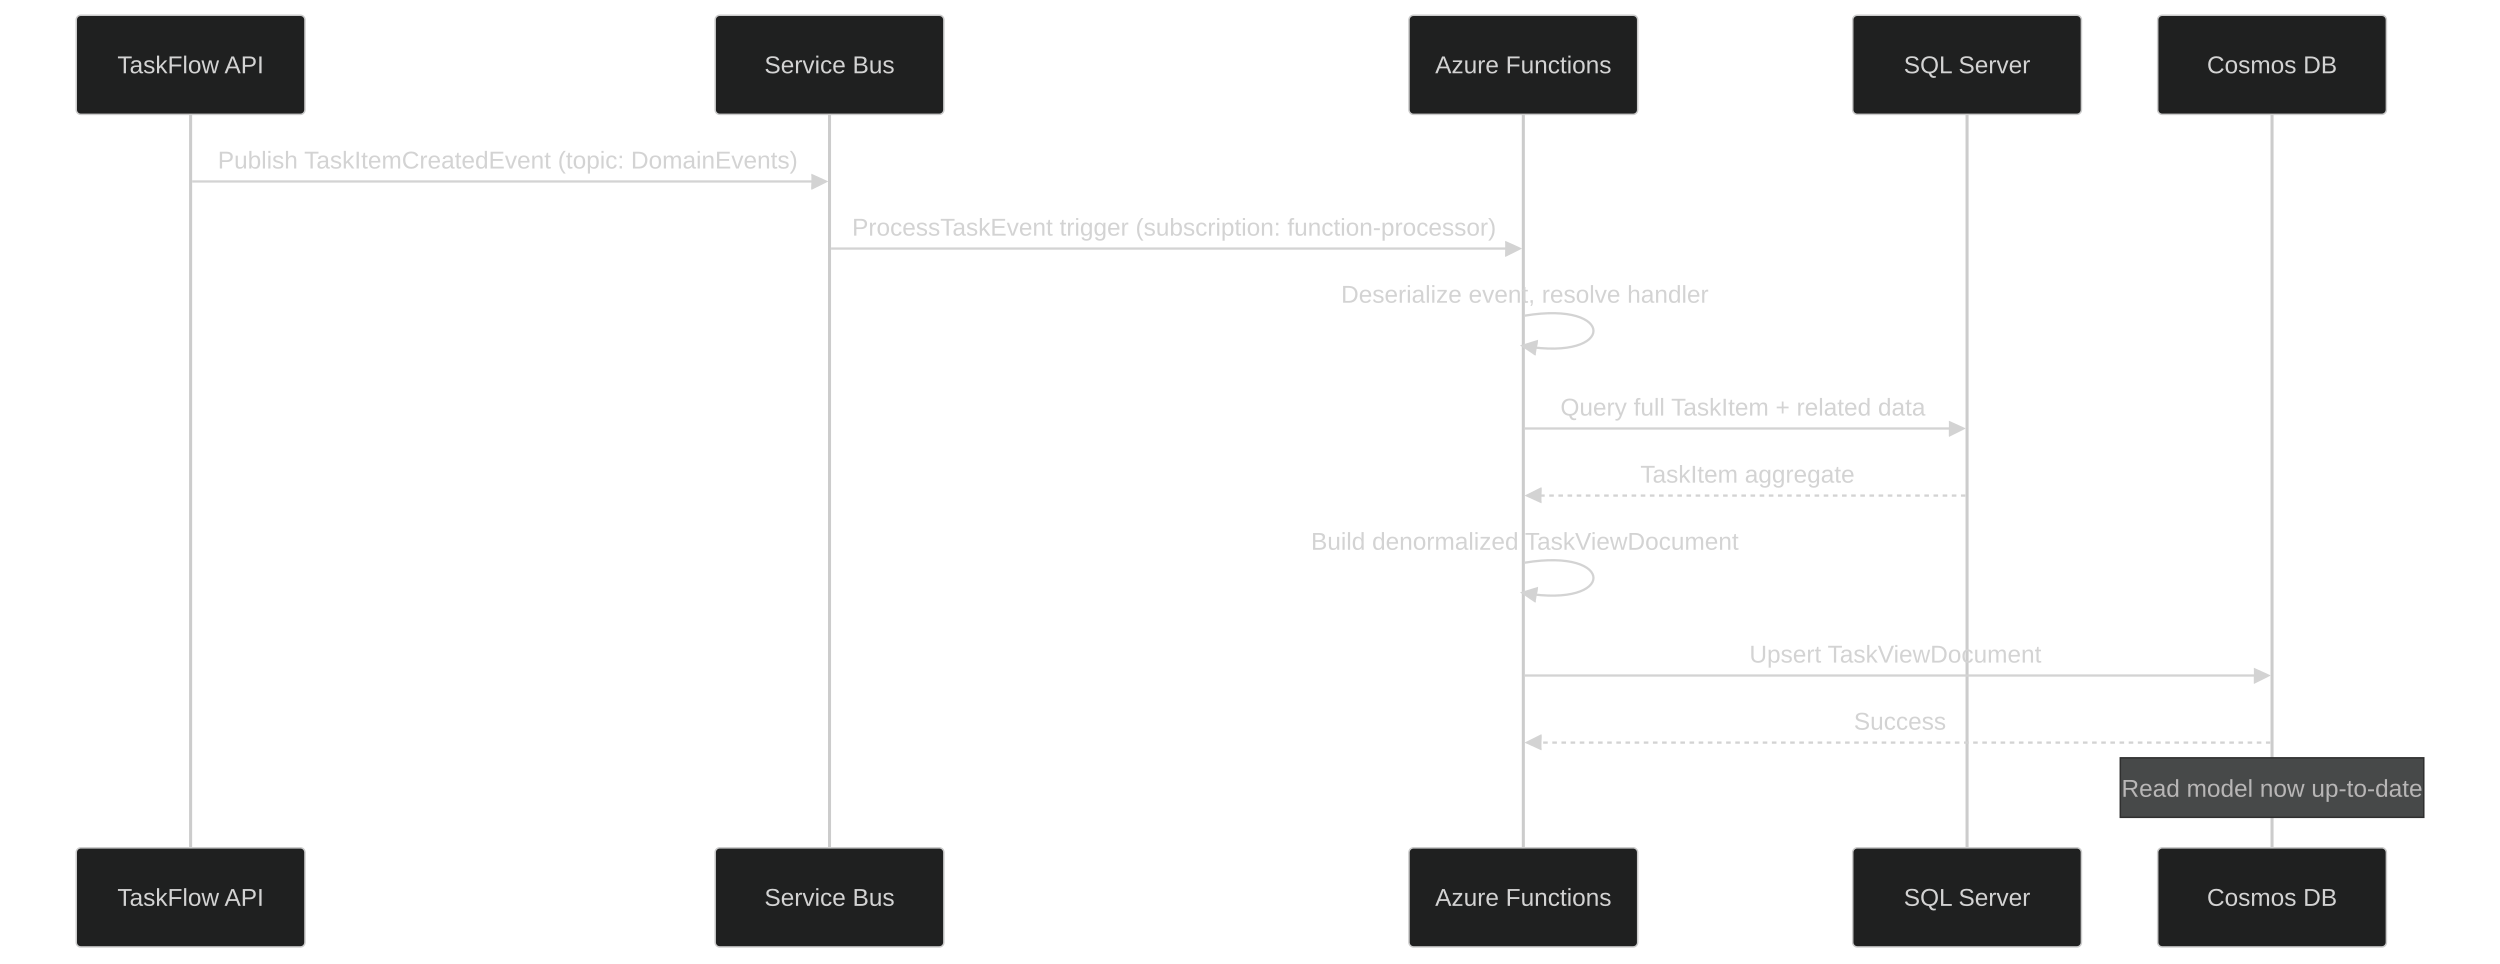
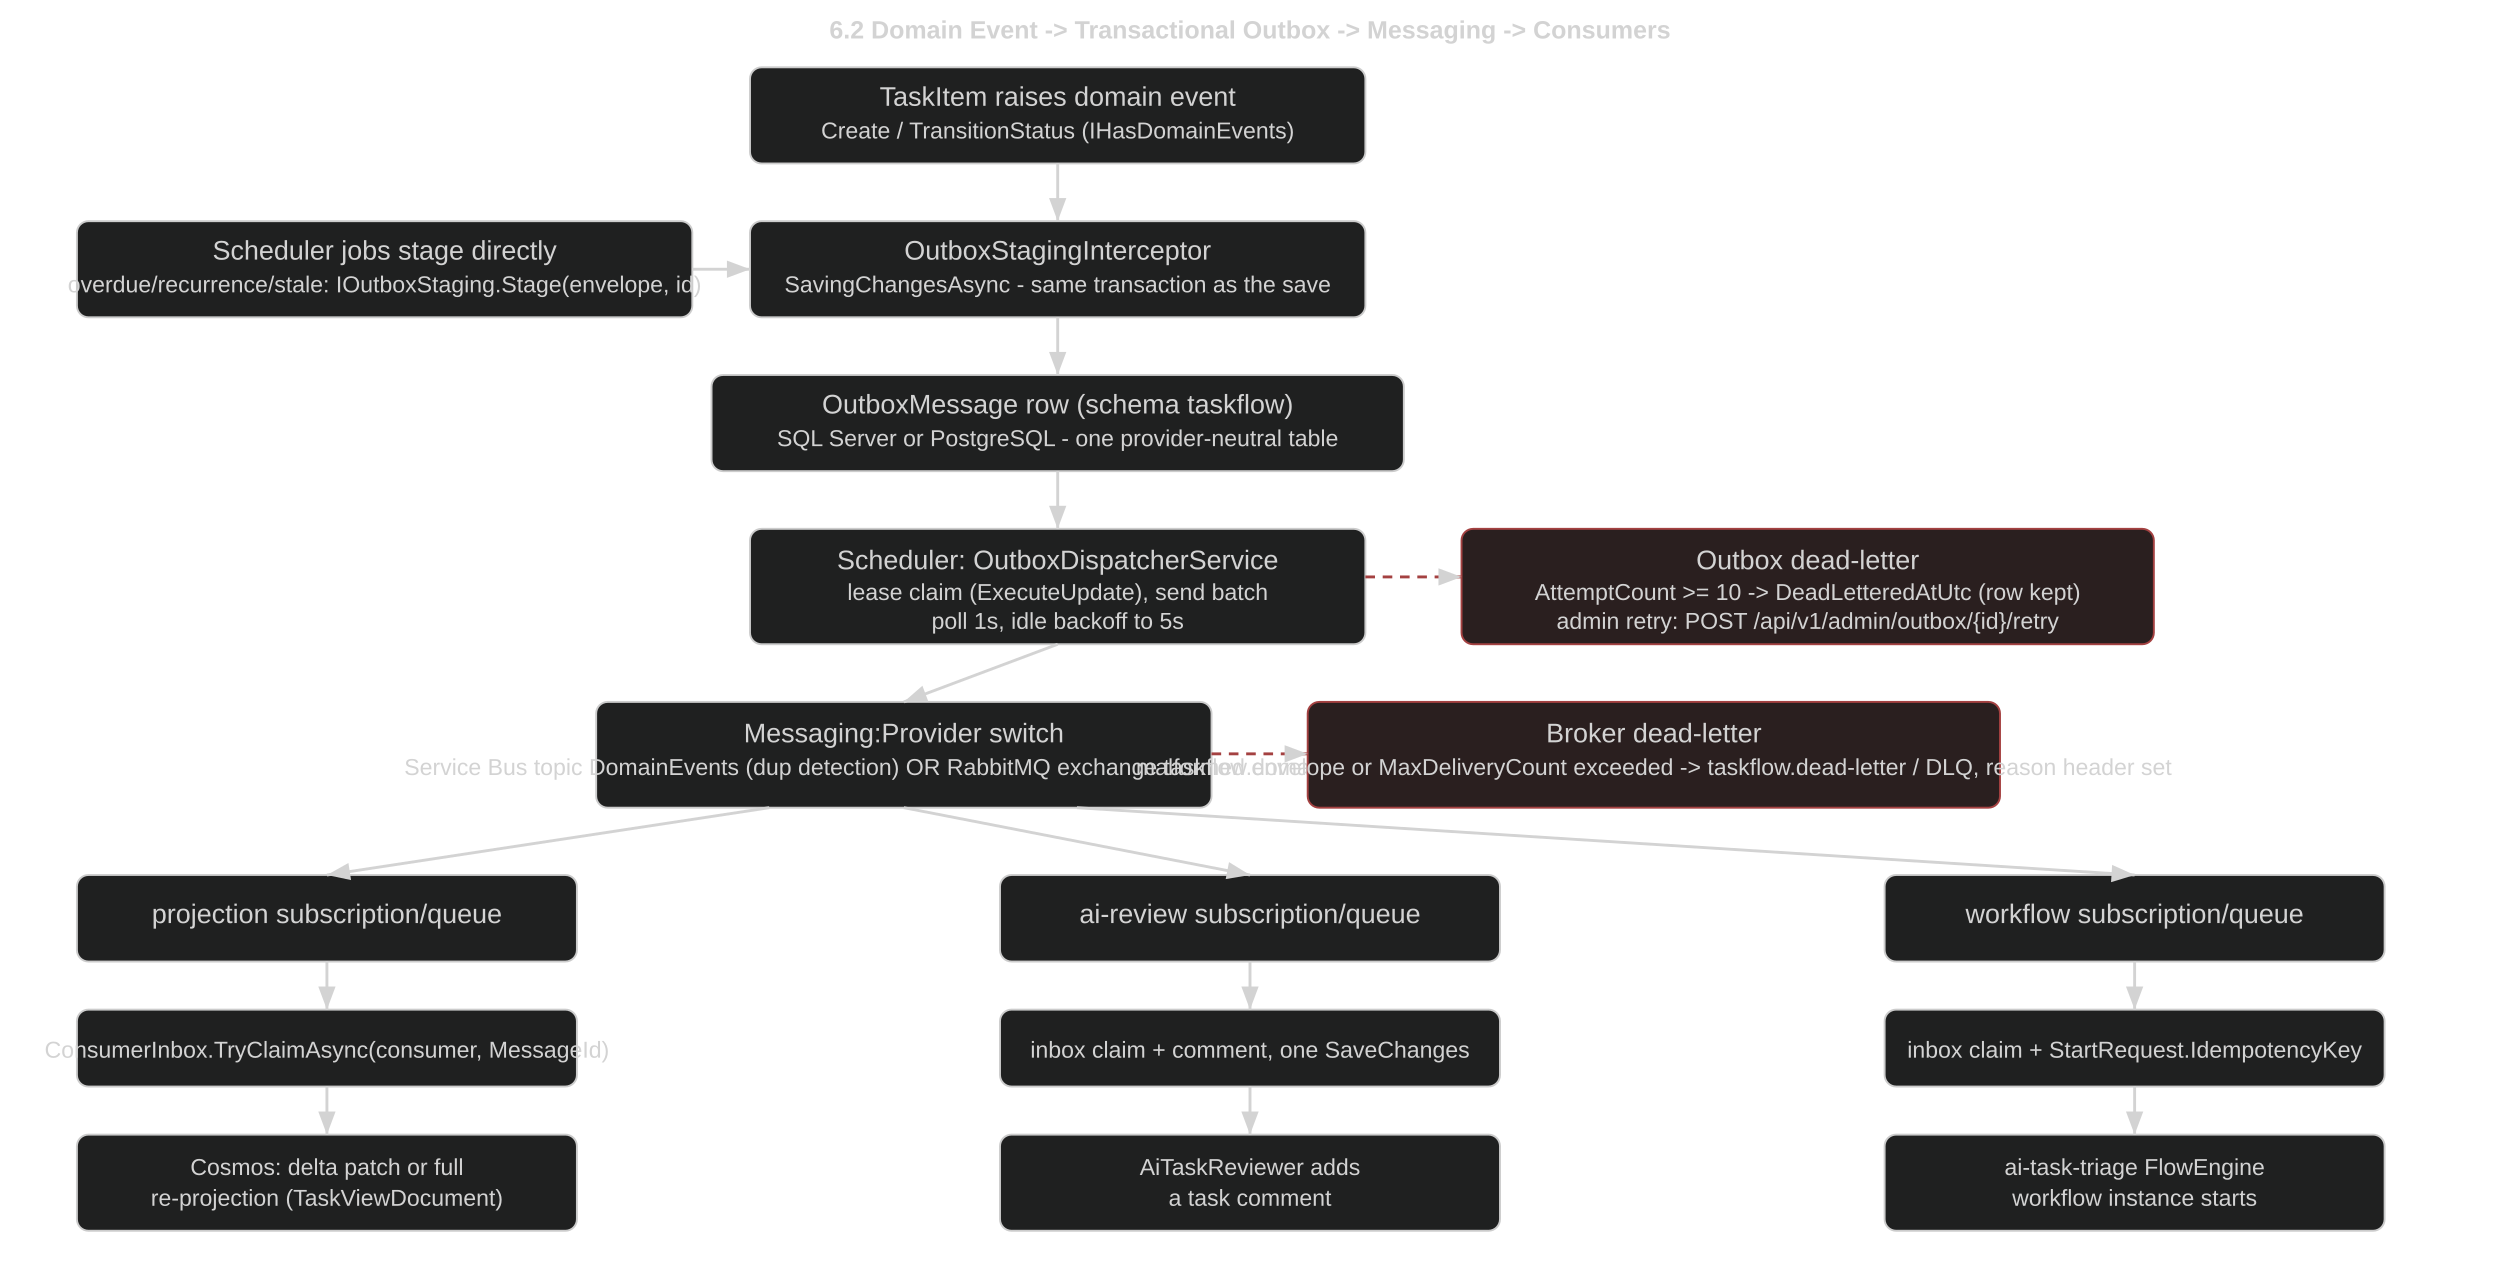
- <svg xmlns="http://www.w3.org/2000/svg" id="my-svg" width="100%" style="max-width: 1639.5px; background-color: transparent;" viewBox="-50 -10 1639.5 632" role="graphics-document document" aria-roledescription="sequence">
-   <g>
-     <rect x="1365" y="546" fill="#eaeaea" stroke="#666" width="150" height="65" name="COSMOS" rx="3" ry="3" class="actor actor-bottom" />
-     <text x="1440" y="578.5" dominant-baseline="central" alignment-baseline="central" class="actor actor-box" style="text-anchor: middle; font-size: 16px; font-weight: 400;">
-       <tspan x="1440" dy="0">Cosmos DB</tspan>
-     </text>
-   </g>
-   <g>
-     <rect x="1165" y="546" fill="#eaeaea" stroke="#666" width="150" height="65" name="SQL" rx="3" ry="3" class="actor actor-bottom" />
-     <text x="1240" y="578.5" dominant-baseline="central" alignment-baseline="central" class="actor actor-box" style="text-anchor: middle; font-size: 16px; font-weight: 400;">
-       <tspan x="1240" dy="0">SQL Server</tspan>
-     </text>
-   </g>
-   <g>
-     <rect x="874" y="546" fill="#eaeaea" stroke="#666" width="150" height="65" name="FN" rx="3" ry="3" class="actor actor-bottom" />
-     <text x="949" y="578.5" dominant-baseline="central" alignment-baseline="central" class="actor actor-box" style="text-anchor: middle; font-size: 16px; font-weight: 400;">
-       <tspan x="949" dy="0">Azure Functions</tspan>
-     </text>
-   </g>
-   <g>
-     <rect x="419" y="546" fill="#eaeaea" stroke="#666" width="150" height="65" name="SB" rx="3" ry="3" class="actor actor-bottom" />
-     <text x="494" y="578.5" dominant-baseline="central" alignment-baseline="central" class="actor actor-box" style="text-anchor: middle; font-size: 16px; font-weight: 400;">
-       <tspan x="494" dy="0">Service Bus</tspan>
-     </text>
-   </g>
-   <g>
-     <rect x="0" y="546" fill="#eaeaea" stroke="#666" width="150" height="65" name="API" rx="3" ry="3" class="actor actor-bottom" />
-     <text x="75" y="578.5" dominant-baseline="central" alignment-baseline="central" class="actor actor-box" style="text-anchor: middle; font-size: 16px; font-weight: 400;">
-       <tspan x="75" dy="0">TaskFlow API</tspan>
-     </text>
-   </g>
-   <g>
-     <line id="actor4" x1="1440" y1="65" x2="1440" y2="546" class="actor-line 200" stroke-width="0.5px" stroke="#999" name="COSMOS" data-et="life-line" data-id="COSMOS" />
-     <g id="root-4" data-et="participant" data-type="participant" data-id="COSMOS">
-       <rect x="1365" y="0" fill="#eaeaea" stroke="#666" width="150" height="65" name="COSMOS" rx="3" ry="3" class="actor actor-top" />
-       <text x="1440" y="32.5" dominant-baseline="central" alignment-baseline="central" class="actor actor-box" style="text-anchor: middle; font-size: 16px; font-weight: 400;">
-         <tspan x="1440" dy="0">Cosmos DB</tspan>
-       </text>
-     </g>
-   </g>
-   <g>
-     <line id="actor3" x1="1240" y1="65" x2="1240" y2="546" class="actor-line 200" stroke-width="0.5px" stroke="#999" name="SQL" data-et="life-line" data-id="SQL" />
-     <g id="root-3" data-et="participant" data-type="participant" data-id="SQL">
-       <rect x="1165" y="0" fill="#eaeaea" stroke="#666" width="150" height="65" name="SQL" rx="3" ry="3" class="actor actor-top" />
-       <text x="1240" y="32.5" dominant-baseline="central" alignment-baseline="central" class="actor actor-box" style="text-anchor: middle; font-size: 16px; font-weight: 400;">
-         <tspan x="1240" dy="0">SQL Server</tspan>
-       </text>
-     </g>
-   </g>
-   <g>
-     <line id="actor2" x1="949" y1="65" x2="949" y2="546" class="actor-line 200" stroke-width="0.5px" stroke="#999" name="FN" data-et="life-line" data-id="FN" />
-     <g id="root-2" data-et="participant" data-type="participant" data-id="FN">
-       <rect x="874" y="0" fill="#eaeaea" stroke="#666" width="150" height="65" name="FN" rx="3" ry="3" class="actor actor-top" />
-       <text x="949" y="32.5" dominant-baseline="central" alignment-baseline="central" class="actor actor-box" style="text-anchor: middle; font-size: 16px; font-weight: 400;">
-         <tspan x="949" dy="0">Azure Functions</tspan>
-       </text>
-     </g>
-   </g>
-   <g>
-     <line id="actor1" x1="494" y1="65" x2="494" y2="546" class="actor-line 200" stroke-width="0.5px" stroke="#999" name="SB" data-et="life-line" data-id="SB" />
-     <g id="root-1" data-et="participant" data-type="participant" data-id="SB">
-       <rect x="419" y="0" fill="#eaeaea" stroke="#666" width="150" height="65" name="SB" rx="3" ry="3" class="actor actor-top" />
-       <text x="494" y="32.5" dominant-baseline="central" alignment-baseline="central" class="actor actor-box" style="text-anchor: middle; font-size: 16px; font-weight: 400;">
-         <tspan x="494" dy="0">Service Bus</tspan>
-       </text>
-     </g>
-   </g>
-   <g>
-     <line id="actor0" x1="75" y1="65" x2="75" y2="546" class="actor-line 200" stroke-width="0.5px" stroke="#999" name="API" data-et="life-line" data-id="API" />
-     <g id="root-0" data-et="participant" data-type="participant" data-id="API">
-       <rect x="0" y="0" fill="#eaeaea" stroke="#666" width="150" height="65" name="API" rx="3" ry="3" class="actor actor-top" />
-       <text x="75" y="32.5" dominant-baseline="central" alignment-baseline="central" class="actor actor-box" style="text-anchor: middle; font-size: 16px; font-weight: 400;">
-         <tspan x="75" dy="0">TaskFlow API</tspan>
-       </text>
-     </g>
-   </g>
-   <style>#my-svg{font-family:"trebuchet ms",verdana,arial,sans-serif;font-size:16px;fill:#ccc;}@keyframes edge-animation-frame{from{stroke-dashoffset:0;}}@keyframes dash{to{stroke-dashoffset:0;}}#my-svg .edge-animation-slow{stroke-dasharray:9,5!important;stroke-dashoffset:900;animation:dash 50s linear infinite;stroke-linecap:round;}#my-svg .edge-animation-fast{stroke-dasharray:9,5!important;stroke-dashoffset:900;animation:dash 20s linear infinite;stroke-linecap:round;}#my-svg .error-icon{fill:#a44141;}#my-svg .error-text{fill:#ddd;stroke:#ddd;}#my-svg .edge-thickness-normal{stroke-width:1px;}#my-svg .edge-thickness-thick{stroke-width:3.5px;}#my-svg .edge-pattern-solid{stroke-dasharray:0;}#my-svg .edge-thickness-invisible{stroke-width:0;fill:none;}#my-svg .edge-pattern-dashed{stroke-dasharray:3;}#my-svg .edge-pattern-dotted{stroke-dasharray:2;}#my-svg .marker{fill:lightgrey;stroke:lightgrey;}#my-svg .marker.cross{stroke:lightgrey;}#my-svg svg{font-family:"trebuchet ms",verdana,arial,sans-serif;font-size:16px;}#my-svg p{margin:0;}#my-svg .actor{stroke:#ccc;fill:#1f2020;stroke-width:1;}#my-svg rect.actor.outer-path[data-look="neo"]{filter:drop-shadow( 1px 2px 2px rgba(185,185,185,1));}#my-svg rect.note[data-look="neo"]{stroke:hsl(180, 0%, 18.353%);fill:hsl(180, 1.587%, 28.353%);filter:drop-shadow( 1px 2px 2px rgba(185,185,185,1));}#my-svg text.actor&gt;tspan{fill:lightgrey;stroke:none;}#my-svg .actor-line{stroke:#ccc;}#my-svg .innerArc{stroke-width:1.5;stroke-dasharray:none;}#my-svg .messageLine0{stroke-width:1.5;stroke-dasharray:none;stroke:lightgrey;}#my-svg .messageLine1{stroke-width:1.5;stroke-dasharray:2,2;stroke:lightgrey;}#my-svg [id$="-arrowhead"] path{fill:lightgrey;stroke:lightgrey;}#my-svg .sequenceNumber{fill:black;}#my-svg [id$="-sequencenumber"]{fill:lightgrey;}#my-svg [id$="-crosshead"] path{fill:lightgrey;stroke:lightgrey;}#my-svg .messageText{fill:lightgrey;stroke:none;}#my-svg .labelBox{stroke:#ccc;fill:#1f2020;filter:none;}#my-svg .labelText,#my-svg .labelText&gt;tspan{fill:lightgrey;stroke:none;}#my-svg .loopText,#my-svg .loopText&gt;tspan{fill:lightgrey;stroke:none;}#my-svg .sectionTitle,#my-svg .sectionTitle&gt;tspan{fill:lightgrey;stroke:none;}#my-svg .loopLine{stroke-width:2px;stroke-dasharray:2,2;stroke:#ccc;fill:#ccc;}#my-svg .note{stroke:hsl(180, 0%, 18.353%);fill:hsl(180, 1.587%, 28.353%);}#my-svg .noteText,#my-svg .noteText&gt;tspan{fill:rgb(183.848, 181.552, 181.552);stroke:none;font-weight:normal;}#my-svg .activation0{fill:hsl(180, 1.587%, 28.353%);stroke:#ccc;}#my-svg .activation1{fill:hsl(180, 1.587%, 28.353%);stroke:#ccc;}#my-svg .activation2{fill:hsl(180, 1.587%, 28.353%);stroke:#ccc;}#my-svg .actorPopupMenu{position:absolute;}#my-svg .actorPopupMenuPanel{position:absolute;fill:#1f2020;box-shadow:0px 8px 16px 0px rgba(0,0,0,0.2);filter:drop-shadow(3px 5px 2px rgb(0 0 0 / 0.4));}#my-svg .actor-man circle,#my-svg line{fill:#1f2020;stroke-width:2px;}#my-svg g rect.rect{filter:drop-shadow( 1px 2px 2px rgba(185,185,185,1));stroke:#ccc;}#my-svg .node .neo-node{stroke:#ccc;}#my-svg [data-look="neo"].node rect,#my-svg [data-look="neo"].cluster rect,#my-svg [data-look="neo"].node polygon{stroke:url(#my-svg-gradient);filter:drop-shadow( 1px 2px 2px rgba(185,185,185,1));}#my-svg [data-look="neo"].swimlane.cluster rect{filter:none;}#my-svg [data-look="neo"].node path{stroke:url(#my-svg-gradient);stroke-width:1px;}#my-svg [data-look="neo"].node .outer-path{filter:drop-shadow( 1px 2px 2px rgba(185,185,185,1));}#my-svg [data-look="neo"].node .neo-line path{stroke:#ccc;filter:none;}#my-svg [data-look="neo"].node circle{stroke:url(#my-svg-gradient);filter:drop-shadow( 1px 2px 2px rgba(185,185,185,1));}#my-svg [data-look="neo"].node circle .state-start{fill:#000000;}#my-svg [data-look="neo"].icon-shape .icon{fill:url(#my-svg-gradient);filter:drop-shadow( 1px 2px 2px rgba(185,185,185,1));}#my-svg [data-look="neo"].icon-shape .icon-neo path{stroke:url(#my-svg-gradient);filter:drop-shadow( 1px 2px 2px rgba(185,185,185,1));}#my-svg :root{--mermaid-font-family:"trebuchet ms",verdana,arial,sans-serif;}</style>
-   <g />
+ <svg xmlns="http://www.w3.org/2000/svg" width="100%" viewBox="0 0 1300 660" style="max-width: 1300px; background-color: transparent;" role="graphics-document document" aria-roledescription="Outbox to messaging flow">
  <defs>
-     <symbol id="my-svg-computer" width="24" height="24">
-       <path transform="scale(.5)" d="M2 2v13h20v-13h-20zm18 11h-16v-9h16v9zm-10.228 6l.466-1h3.524l.467 1h-4.457zm14.228 3h-24l2-6h2.104l-1.33 4h18.45l-1.297-4h2.073l2 6zm-5-10h-14v-7h14v7z" />
-     </symbol>
-   </defs>
-   <defs>
-     <symbol id="my-svg-database" fill-rule="evenodd" clip-rule="evenodd">
-       <path transform="scale(.5)" d="M12.258.001l.256.004.255.005.253.008.251.01.249.012.247.015.246.016.242.019.241.02.239.023.236.024.233.027.231.028.229.031.225.032.223.034.22.036.217.038.214.04.211.041.208.043.205.045.201.046.198.048.194.05.191.051.187.053.183.054.18.056.175.057.172.059.168.06.163.061.16.063.155.064.15.066.074.033.073.033.071.034.07.034.069.035.068.035.067.035.066.035.064.036.064.036.062.036.06.036.06.037.058.037.058.037.055.038.055.038.053.038.052.038.051.039.05.039.048.039.047.039.045.04.044.04.043.04.041.04.04.041.039.041.037.041.036.041.034.041.033.042.032.042.03.042.029.042.027.042.026.043.024.043.023.043.021.043.02.043.018.044.017.043.015.044.013.044.012.044.011.045.009.044.007.045.006.045.004.045.002.045.001.045v17l-.001.045-.002.045-.004.045-.006.045-.007.045-.009.044-.011.045-.012.044-.013.044-.015.044-.017.043-.018.044-.02.043-.021.043-.023.043-.024.043-.026.043-.027.042-.029.042-.03.042-.032.042-.033.042-.034.041-.036.041-.037.041-.039.041-.04.041-.041.04-.043.04-.044.04-.045.04-.047.039-.048.039-.05.039-.051.039-.052.038-.053.038-.055.038-.055.038-.058.037-.058.037-.06.037-.06.036-.062.036-.064.036-.064.036-.066.035-.067.035-.068.035-.069.035-.07.034-.071.034-.073.033-.074.033-.15.066-.155.064-.16.063-.163.061-.168.06-.172.059-.175.057-.18.056-.183.054-.187.053-.191.051-.194.05-.198.048-.201.046-.205.045-.208.043-.211.041-.214.04-.217.038-.22.036-.223.034-.225.032-.229.031-.231.028-.233.027-.236.024-.239.023-.241.02-.242.019-.246.016-.247.015-.249.012-.251.01-.253.008-.255.005-.256.004-.258.001-.258-.001-.256-.004-.255-.005-.253-.008-.251-.01-.249-.012-.247-.015-.245-.016-.243-.019-.241-.02-.238-.023-.236-.024-.234-.027-.231-.028-.228-.031-.226-.032-.223-.034-.22-.036-.217-.038-.214-.04-.211-.041-.208-.043-.204-.045-.201-.046-.198-.048-.195-.05-.19-.051-.187-.053-.184-.054-.179-.056-.176-.057-.172-.059-.167-.06-.164-.061-.159-.063-.155-.064-.151-.066-.074-.033-.072-.033-.072-.034-.07-.034-.069-.035-.068-.035-.067-.035-.066-.035-.064-.036-.063-.036-.062-.036-.061-.036-.06-.037-.058-.037-.057-.037-.056-.038-.055-.038-.053-.038-.052-.038-.051-.039-.049-.039-.049-.039-.046-.039-.046-.04-.044-.04-.043-.04-.041-.04-.04-.041-.039-.041-.037-.041-.036-.041-.034-.041-.033-.042-.032-.042-.03-.042-.029-.042-.027-.042-.026-.043-.024-.043-.023-.043-.021-.043-.02-.043-.018-.044-.017-.043-.015-.044-.013-.044-.012-.044-.011-.045-.009-.044-.007-.045-.006-.045-.004-.045-.002-.045-.001-.045v-17l.001-.045.002-.045.004-.045.006-.045.007-.045.009-.044.011-.045.012-.044.013-.044.015-.044.017-.043.018-.044.02-.043.021-.043.023-.043.024-.043.026-.043.027-.042.029-.042.03-.042.032-.042.033-.042.034-.041.036-.041.037-.041.039-.041.04-.041.041-.04.043-.04.044-.04.046-.04.046-.039.049-.039.049-.039.051-.039.052-.038.053-.038.055-.038.056-.038.057-.037.058-.037.06-.037.061-.036.062-.036.063-.036.064-.036.066-.035.067-.035.068-.035.069-.035.07-.034.072-.034.072-.033.074-.033.151-.066.155-.064.159-.063.164-.061.167-.06.172-.059.176-.057.179-.056.184-.054.187-.053.19-.051.195-.05.198-.048.201-.046.204-.045.208-.043.211-.041.214-.04.217-.038.22-.036.223-.034.226-.032.228-.031.231-.028.234-.027.236-.024.238-.023.241-.02.243-.019.245-.016.247-.015.249-.012.251-.01.253-.008.255-.005.256-.004.258-.001.258.001zm-9.258 20.499v.01l.001.021.003.021.004.022.005.021.006.022.007.022.009.023.01.022.011.023.012.023.013.023.015.023.016.024.017.023.018.024.019.024.021.024.022.025.023.024.024.025.052.049.056.05.061.051.066.051.07.051.075.051.079.052.084.052.088.052.092.052.097.052.102.051.105.052.11.052.114.051.119.051.123.051.127.05.131.05.135.05.139.048.144.049.147.047.152.047.155.047.16.045.163.045.167.043.171.043.176.041.178.041.183.039.187.039.19.037.194.035.197.035.202.033.204.031.209.03.212.029.216.027.219.025.222.024.226.021.23.02.233.018.236.016.24.015.243.012.246.01.249.008.253.005.256.004.259.001.26-.001.257-.004.254-.005.25-.008.247-.011.244-.012.241-.014.237-.016.233-.018.231-.021.226-.021.224-.024.22-.026.216-.027.212-.028.21-.031.205-.031.202-.034.198-.034.194-.036.191-.037.187-.039.183-.04.179-.04.175-.042.172-.043.168-.044.163-.045.16-.046.155-.046.152-.047.148-.048.143-.049.139-.049.136-.05.131-.05.126-.05.123-.051.118-.052.114-.051.11-.052.106-.052.101-.052.096-.052.092-.052.088-.053.083-.051.079-.052.074-.052.07-.051.065-.051.06-.051.056-.05.051-.05.023-.024.023-.025.021-.024.02-.024.019-.024.018-.024.017-.024.015-.023.014-.024.013-.023.012-.023.01-.023.01-.022.008-.022.006-.022.006-.022.004-.022.004-.021.001-.021.001-.021v-4.127l-.077.055-.08.053-.083.054-.085.053-.087.052-.09.052-.093.051-.095.05-.097.05-.1.049-.102.049-.105.048-.106.047-.109.047-.111.046-.114.045-.115.045-.118.044-.12.043-.122.042-.124.042-.126.041-.128.04-.13.04-.132.038-.134.038-.135.037-.138.037-.139.035-.142.035-.143.034-.144.033-.147.032-.148.031-.15.03-.151.03-.153.029-.154.027-.156.027-.158.026-.159.025-.161.024-.162.023-.163.022-.165.021-.166.02-.167.019-.169.018-.169.017-.171.016-.173.015-.173.014-.175.013-.175.012-.177.011-.178.01-.179.008-.179.008-.181.006-.182.005-.182.004-.184.003-.184.002h-.37l-.184-.002-.184-.003-.182-.004-.182-.005-.181-.006-.179-.008-.179-.008-.178-.01-.176-.011-.176-.012-.175-.013-.173-.014-.172-.015-.171-.016-.17-.017-.169-.018-.167-.019-.166-.02-.165-.021-.163-.022-.162-.023-.161-.024-.159-.025-.157-.026-.156-.027-.155-.027-.153-.029-.151-.03-.15-.03-.148-.031-.146-.032-.145-.033-.143-.034-.141-.035-.14-.035-.137-.037-.136-.037-.134-.038-.132-.038-.13-.04-.128-.04-.126-.041-.124-.042-.122-.042-.12-.044-.117-.043-.116-.045-.113-.045-.112-.046-.109-.047-.106-.047-.105-.048-.102-.049-.1-.049-.097-.05-.095-.05-.093-.052-.09-.051-.087-.052-.085-.053-.083-.054-.08-.054-.077-.054v4.127zm0-5.654v.011l.001.021.003.021.004.021.005.022.006.022.007.022.009.022.01.022.011.023.012.023.013.023.015.024.016.023.017.024.018.024.019.024.021.024.022.024.023.025.024.024.052.05.056.05.061.05.066.051.07.051.075.052.079.051.084.052.088.052.092.052.097.052.102.052.105.052.11.051.114.051.119.052.123.05.127.051.131.05.135.049.139.049.144.048.147.048.152.047.155.046.16.045.163.045.167.044.171.042.176.042.178.04.183.04.187.038.19.037.194.036.197.034.202.033.204.032.209.03.212.028.216.027.219.025.222.024.226.022.23.02.233.018.236.016.24.014.243.012.246.01.249.008.253.006.256.003.259.001.26-.001.257-.003.254-.006.25-.008.247-.01.244-.012.241-.015.237-.016.233-.018.231-.02.226-.022.224-.024.22-.025.216-.027.212-.029.21-.03.205-.032.202-.033.198-.035.194-.036.191-.037.187-.039.183-.039.179-.041.175-.042.172-.043.168-.044.163-.045.16-.045.155-.047.152-.047.148-.048.143-.048.139-.05.136-.049.131-.05.126-.051.123-.051.118-.051.114-.052.11-.052.106-.052.101-.052.096-.052.092-.052.088-.052.083-.052.079-.052.074-.051.07-.052.065-.051.06-.05.056-.051.051-.049.023-.025.023-.024.021-.025.02-.024.019-.024.018-.024.017-.024.015-.023.014-.023.013-.024.012-.022.01-.023.01-.023.008-.022.006-.022.006-.022.004-.021.004-.022.001-.021.001-.021v-4.139l-.077.054-.08.054-.083.054-.085.052-.087.053-.09.051-.093.051-.095.051-.097.05-.1.049-.102.049-.105.048-.106.047-.109.047-.111.046-.114.045-.115.044-.118.044-.12.044-.122.042-.124.042-.126.041-.128.04-.13.039-.132.039-.134.038-.135.037-.138.036-.139.036-.142.035-.143.033-.144.033-.147.033-.148.031-.15.03-.151.03-.153.028-.154.028-.156.027-.158.026-.159.025-.161.024-.162.023-.163.022-.165.021-.166.02-.167.019-.169.018-.169.017-.171.016-.173.015-.173.014-.175.013-.175.012-.177.011-.178.009-.179.009-.179.007-.181.007-.182.005-.182.004-.184.003-.184.002h-.37l-.184-.002-.184-.003-.182-.004-.182-.005-.181-.007-.179-.007-.179-.009-.178-.009-.176-.011-.176-.012-.175-.013-.173-.014-.172-.015-.171-.016-.17-.017-.169-.018-.167-.019-.166-.02-.165-.021-.163-.022-.162-.023-.161-.024-.159-.025-.157-.026-.156-.027-.155-.028-.153-.028-.151-.03-.15-.03-.148-.031-.146-.033-.145-.033-.143-.033-.141-.035-.14-.036-.137-.036-.136-.037-.134-.038-.132-.039-.13-.039-.128-.04-.126-.041-.124-.042-.122-.043-.12-.043-.117-.044-.116-.044-.113-.046-.112-.046-.109-.046-.106-.047-.105-.048-.102-.049-.1-.049-.097-.05-.095-.051-.093-.051-.09-.051-.087-.053-.085-.052-.083-.054-.08-.054-.077-.054v4.139zm0-5.666v.011l.001.02.003.022.004.021.005.022.006.021.007.022.009.023.01.022.011.023.012.023.013.023.015.023.016.024.017.024.018.023.019.024.021.025.022.024.023.024.024.025.052.05.056.05.061.05.066.051.07.051.075.052.079.051.084.052.088.052.092.052.097.052.102.052.105.051.11.052.114.051.119.051.123.051.127.05.131.05.135.05.139.049.144.048.147.048.152.047.155.046.16.045.163.045.167.043.171.043.176.042.178.04.183.04.187.038.19.037.194.036.197.034.202.033.204.032.209.03.212.028.216.027.219.025.222.024.226.021.23.02.233.018.236.017.24.014.243.012.246.01.249.008.253.006.256.003.259.001.26-.001.257-.003.254-.006.25-.008.247-.01.244-.013.241-.014.237-.016.233-.018.231-.02.226-.022.224-.024.22-.025.216-.027.212-.029.21-.03.205-.032.202-.033.198-.035.194-.036.191-.037.187-.039.183-.039.179-.041.175-.042.172-.043.168-.044.163-.045.16-.045.155-.047.152-.047.148-.048.143-.049.139-.049.136-.049.131-.051.126-.05.123-.051.118-.052.114-.051.11-.052.106-.052.101-.052.096-.052.092-.052.088-.052.083-.052.079-.052.074-.052.07-.051.065-.051.06-.051.056-.05.051-.049.023-.025.023-.025.021-.024.02-.024.019-.024.018-.024.017-.024.015-.023.014-.024.013-.023.012-.023.01-.022.01-.023.008-.022.006-.022.006-.022.004-.022.004-.021.001-.021.001-.021v-4.153l-.077.054-.08.054-.083.053-.085.053-.087.053-.09.051-.093.051-.095.051-.097.05-.1.049-.102.048-.105.048-.106.048-.109.046-.111.046-.114.046-.115.044-.118.044-.12.043-.122.043-.124.042-.126.041-.128.04-.13.039-.132.039-.134.038-.135.037-.138.036-.139.036-.142.034-.143.034-.144.033-.147.032-.148.032-.15.03-.151.03-.153.028-.154.028-.156.027-.158.026-.159.024-.161.024-.162.023-.163.023-.165.021-.166.02-.167.019-.169.018-.169.017-.171.016-.173.015-.173.014-.175.013-.175.012-.177.01-.178.01-.179.009-.179.007-.181.006-.182.006-.182.004-.184.003-.184.001-.185.001-.185-.001-.184-.001-.184-.003-.182-.004-.182-.006-.181-.006-.179-.007-.179-.009-.178-.01-.176-.01-.176-.012-.175-.013-.173-.014-.172-.015-.171-.016-.17-.017-.169-.018-.167-.019-.166-.02-.165-.021-.163-.023-.162-.023-.161-.024-.159-.024-.157-.026-.156-.027-.155-.028-.153-.028-.151-.03-.15-.03-.148-.032-.146-.032-.145-.033-.143-.034-.141-.034-.14-.036-.137-.036-.136-.037-.134-.038-.132-.039-.13-.039-.128-.041-.126-.041-.124-.041-.122-.043-.12-.043-.117-.044-.116-.044-.113-.046-.112-.046-.109-.046-.106-.048-.105-.048-.102-.048-.1-.05-.097-.049-.095-.051-.093-.051-.09-.052-.087-.052-.085-.053-.083-.053-.08-.054-.077-.054v4.153zm8.74-8.179l-.257.004-.254.005-.25.008-.247.011-.244.012-.241.014-.237.016-.233.018-.231.021-.226.022-.224.023-.22.026-.216.027-.212.028-.21.031-.205.032-.202.033-.198.034-.194.036-.191.038-.187.038-.183.04-.179.041-.175.042-.172.043-.168.043-.163.045-.16.046-.155.046-.152.048-.148.048-.143.048-.139.049-.136.05-.131.05-.126.051-.123.051-.118.051-.114.052-.11.052-.106.052-.101.052-.096.052-.092.052-.088.052-.083.052-.079.052-.074.051-.07.052-.065.051-.06.05-.056.05-.051.05-.023.025-.023.024-.021.024-.02.025-.019.024-.018.024-.017.023-.015.024-.014.023-.013.023-.012.023-.01.023-.01.022-.008.022-.006.023-.006.021-.004.022-.004.021-.001.021-.001.021.001.021.001.021.004.021.004.022.006.021.006.023.008.022.01.022.01.023.012.023.013.023.014.023.015.024.017.023.018.024.019.024.02.025.021.024.023.024.023.025.051.05.056.05.06.05.065.051.07.052.074.051.079.052.083.052.088.052.092.052.096.052.101.052.106.052.11.052.114.052.118.051.123.051.126.051.131.05.136.05.139.049.143.048.148.048.152.048.155.046.16.046.163.045.168.043.172.043.175.042.179.041.183.04.187.038.191.038.194.036.198.034.202.033.205.032.21.031.212.028.216.027.22.026.224.023.226.022.231.021.233.018.237.016.241.014.244.012.247.011.25.008.254.005.257.004.26.001.26-.001.257-.004.254-.005.25-.008.247-.011.244-.012.241-.014.237-.016.233-.018.231-.021.226-.022.224-.023.22-.026.216-.027.212-.028.21-.031.205-.032.202-.033.198-.034.194-.036.191-.038.187-.038.183-.04.179-.041.175-.042.172-.043.168-.043.163-.045.16-.046.155-.046.152-.048.148-.048.143-.048.139-.049.136-.05.131-.05.126-.051.123-.051.118-.051.114-.052.11-.052.106-.052.101-.052.096-.052.092-.052.088-.052.083-.052.079-.052.074-.051.07-.052.065-.051.06-.05.056-.05.051-.05.023-.025.023-.024.021-.024.02-.025.019-.024.018-.024.017-.023.015-.024.014-.023.013-.023.012-.023.01-.023.01-.022.008-.022.006-.023.006-.021.004-.022.004-.021.001-.021.001-.021-.001-.021-.001-.021-.004-.021-.004-.022-.006-.021-.006-.023-.008-.022-.01-.022-.01-.023-.012-.023-.013-.023-.014-.023-.015-.024-.017-.023-.018-.024-.019-.024-.02-.025-.021-.024-.023-.024-.023-.025-.051-.05-.056-.05-.06-.05-.065-.051-.07-.052-.074-.051-.079-.052-.083-.052-.088-.052-.092-.052-.096-.052-.101-.052-.106-.052-.11-.052-.114-.052-.118-.051-.123-.051-.126-.051-.131-.05-.136-.05-.139-.049-.143-.048-.148-.048-.152-.048-.155-.046-.16-.046-.163-.045-.168-.043-.172-.043-.175-.042-.179-.041-.183-.04-.187-.038-.191-.038-.194-.036-.198-.034-.202-.033-.205-.032-.21-.031-.212-.028-.216-.027-.22-.026-.224-.023-.226-.022-.231-.021-.233-.018-.237-.016-.241-.014-.244-.012-.247-.011-.25-.008-.254-.005-.257-.004-.26-.001-.26.001z" />
-     </symbol>
-   </defs>
-   <defs>
-     <symbol id="my-svg-clock" width="24" height="24">
-       <path transform="scale(.5)" d="M12 2c5.514 0 10 4.486 10 10s-4.486 10-10 10-10-4.486-10-10 4.486-10 10-10zm0-2c-6.627 0-12 5.373-12 12s5.373 12 12 12 12-5.373 12-12-5.373-12-12-12zm5.848 12.459c.202.038.202.333.001.372-1.907.361-6.045 1.111-6.547 1.111-.719 0-1.301-.582-1.301-1.301 0-.512.77-5.447 1.125-7.445.034-.192.312-.181.343.014l.985 6.238 5.394 1.011z" />
-     </symbol>
-   </defs>
-   <defs>
-     <marker id="my-svg-arrowhead" refX="7.9" refY="5" markerUnits="userSpaceOnUse" markerWidth="12" markerHeight="12" orient="auto-start-reverse">
-       <path d="M -1 0 L 10 5 L 0 10 z" />
+     <marker id="d9-arrow" markerWidth="10" markerHeight="10" refX="8" refY="3" orient="auto" markerUnits="strokeWidth">
+       <path d="M0,0 L8,3 L0,6 Z" fill="lightgrey" />
    </marker>
  </defs>
-   <defs>
-     <marker id="my-svg-crosshead" markerWidth="15" markerHeight="8" orient="auto" refX="4" refY="4.5">
-       <path fill="none" stroke="#000000" stroke-width="1pt" d="M 1,2 L 6,7 M 6,2 L 1,7" style="stroke-dasharray: 0, 0;" />
-     </marker>
-   </defs>
-   <defs>
-     <marker id="my-svg-filled-head" refX="15.5" refY="7" markerWidth="20" markerHeight="28" orient="auto">
-       <path d="M 18,7 L9,13 L14,7 L9,1 Z" />
-     </marker>
-   </defs>
-   <defs>
-     <marker id="my-svg-sequencenumber" refX="15" refY="15" markerWidth="60" markerHeight="40" orient="auto">
-       <circle cx="15" cy="15" r="6" />
-     </marker>
-   </defs>
-   <defs>
-     <marker id="my-svg-solidTopArrowHead" refX="7.9" refY="7.25" markerUnits="userSpaceOnUse" markerWidth="12" markerHeight="12" orient="auto-start-reverse">
-       <path d="M 0 0 L 10 8 L 0 8 z" />
-     </marker>
-   </defs>
-   <defs>
-     <marker id="my-svg-solidBottomArrowHead" refX="7.9" refY="0.75" markerUnits="userSpaceOnUse" markerWidth="12" markerHeight="12" orient="auto-start-reverse">
-       <path d="M 0 0 L 10 0 L 0 8 z" />
-     </marker>
-   </defs>
-   <defs>
-     <marker id="my-svg-stickTopArrowHead" refX="7.5" refY="7" markerUnits="userSpaceOnUse" markerWidth="12" markerHeight="12" orient="auto-start-reverse">
-       <path d="M 0 0 L 7 7" stroke="black" stroke-width="1.5" fill="none" />
-     </marker>
-   </defs>
-   <defs>
-     <marker id="my-svg-stickBottomArrowHead" refX="7.5" refY="0" markerUnits="userSpaceOnUse" markerWidth="12" markerHeight="12" orient="auto-start-reverse">
-       <path d="M 0 7 L 7 0" stroke="black" stroke-width="1.5" fill="none" />
-     </marker>
-   </defs>
-   <g data-et="note" data-id="i8">
-     <rect x="1340.5" y="487" fill="#EDF2AE" stroke="#666" width="199" height="39" class="note" />
-     <text x="1440" y="492" text-anchor="middle" dominant-baseline="middle" alignment-baseline="middle" class="noteText" dy="1em" style="font-size: 16px; font-weight: 400;">
-       <tspan x="1440">Read model now up-to-date</tspan>
-     </text>
-   </g>
-   <text x="283" y="80" text-anchor="middle" dominant-baseline="middle" alignment-baseline="middle" class="messageText" dy="1em" style="font-size: 16px; font-weight: 400;">Publish TaskItemCreatedEvent (topic: DomainEvents)</text>
-   <line x1="76" y1="109" x2="490" y2="109" class="messageLine0" data-et="message" data-id="i0" data-from="API" data-to="SB" stroke-width="2" stroke="none" marker-end="url(#my-svg-arrowhead)" style="fill: none;" />
-   <text x="720" y="124" text-anchor="middle" dominant-baseline="middle" alignment-baseline="middle" class="messageText" dy="1em" style="font-size: 16px; font-weight: 400;">ProcessTaskEvent trigger (subscription: function-processor)</text>
-   <line x1="495" y1="153" x2="945" y2="153" class="messageLine0" data-et="message" data-id="i1" data-from="SB" data-to="FN" stroke-width="2" stroke="none" marker-end="url(#my-svg-arrowhead)" style="fill: none;" />
-   <text x="950" y="168" text-anchor="middle" dominant-baseline="middle" alignment-baseline="middle" class="messageText" dy="1em" style="font-size: 16px; font-weight: 400;">Deserialize event, resolve handler</text>
-   <path d="M 950,197 C 1010,187 1010,227 950,217" class="messageLine0" data-et="message" data-id="i2" data-from="FN" data-to="FN" stroke-width="2" stroke="none" marker-end="url(#my-svg-arrowhead)" style="fill: none;" />
-   <text x="1093" y="242" text-anchor="middle" dominant-baseline="middle" alignment-baseline="middle" class="messageText" dy="1em" style="font-size: 16px; font-weight: 400;">Query full TaskItem + related data</text>
-   <line x1="950" y1="271" x2="1236" y2="271" class="messageLine0" data-et="message" data-id="i3" data-from="FN" data-to="SQL" stroke-width="2" stroke="none" marker-end="url(#my-svg-arrowhead)" style="fill: none;" />
-   <text x="1096" y="286" text-anchor="middle" dominant-baseline="middle" alignment-baseline="middle" class="messageText" dy="1em" style="font-size: 16px; font-weight: 400;">TaskItem aggregate</text>
-   <line x1="1239" y1="315" x2="953" y2="315" class="messageLine1" data-et="message" data-id="i4" data-from="SQL" data-to="FN" stroke-width="2" stroke="none" marker-end="url(#my-svg-arrowhead)" style="stroke-dasharray: 3, 3; fill: none;" />
-   <text x="950" y="330" text-anchor="middle" dominant-baseline="middle" alignment-baseline="middle" class="messageText" dy="1em" style="font-size: 16px; font-weight: 400;">Build denormalized TaskViewDocument</text>
-   <path d="M 950,359 C 1010,349 1010,389 950,379" class="messageLine0" data-et="message" data-id="i5" data-from="FN" data-to="FN" stroke-width="2" stroke="none" marker-end="url(#my-svg-arrowhead)" style="fill: none;" />
-   <text x="1193" y="404" text-anchor="middle" dominant-baseline="middle" alignment-baseline="middle" class="messageText" dy="1em" style="font-size: 16px; font-weight: 400;">Upsert TaskViewDocument</text>
-   <line x1="950" y1="433" x2="1436" y2="433" class="messageLine0" data-et="message" data-id="i6" data-from="FN" data-to="COSMOS" stroke-width="2" stroke="none" marker-end="url(#my-svg-arrowhead)" style="fill: none;" />
-   <text x="1196" y="448" text-anchor="middle" dominant-baseline="middle" alignment-baseline="middle" class="messageText" dy="1em" style="font-size: 16px; font-weight: 400;">Success</text>
-   <line x1="1439" y1="477" x2="953" y2="477" class="messageLine1" data-et="message" data-id="i7" data-from="COSMOS" data-to="FN" stroke-width="2" stroke="none" marker-end="url(#my-svg-arrowhead)" style="stroke-dasharray: 3, 3; fill: none;" />
+   <style>
+ .d9-box{fill:#1f2020;stroke:#ccc;stroke-width:1;}
+ .d9-dlq{fill:#2a1f1f;stroke:#a44141;stroke-width:1;}
+ .d9-text{fill:lightgrey;font-family:"trebuchet ms",verdana,arial,sans-serif;font-size:14px;text-anchor:middle;}
+ .d9-text-sm{fill:lightgrey;font-family:"trebuchet ms",verdana,arial,sans-serif;font-size:12px;text-anchor:middle;}
+ .d9-edge{stroke:lightgrey;stroke-width:1.5;fill:none;marker-end:url(#d9-arrow);}
+ .d9-edge-dash{stroke:#a44141;stroke-width:1.5;stroke-dasharray:5,4;fill:none;marker-end:url(#d9-arrow);}
+ .d9-title{fill:lightgrey;font-family:"trebuchet ms",verdana,arial,sans-serif;font-size:13px;font-weight:bold;text-anchor:middle;}
+ </style>
+   <text x="650" y="20" class="d9-title">6.2 Domain Event -&gt; Transactional Outbox -&gt; Messaging -&gt; Consumers</text>
+   <rect class="d9-box" x="390" y="35" width="320" height="50" rx="6" />
+   <text x="550" y="55" class="d9-text">TaskItem raises domain event</text>
+   <text x="550" y="72" class="d9-text-sm">Create / TransitionStatus (IHasDomainEvents)</text>
+   <rect class="d9-box" x="40" y="115" width="320" height="50" rx="6" />
+   <text x="200" y="135" class="d9-text">Scheduler jobs stage directly</text>
+   <text x="200" y="152" class="d9-text-sm">overdue/recurrence/stale: IOutboxStaging.Stage(envelope, id)</text>
+   <rect class="d9-box" x="390" y="115" width="320" height="50" rx="6" />
+   <text x="550" y="135" class="d9-text">OutboxStagingInterceptor</text>
+   <text x="550" y="152" class="d9-text-sm">SavingChangesAsync - same transaction as the save</text>
+   <rect class="d9-box" x="370" y="195" width="360" height="50" rx="6" />
+   <text x="550" y="215" class="d9-text">OutboxMessage row (schema taskflow)</text>
+   <text x="550" y="232" class="d9-text-sm">SQL Server or PostgreSQL - one provider-neutral table</text>
+   <rect class="d9-box" x="390" y="275" width="320" height="60" rx="6" />
+   <text x="550" y="296" class="d9-text">Scheduler: OutboxDispatcherService</text>
+   <text x="550" y="312" class="d9-text-sm">lease claim (ExecuteUpdate), send batch</text>
+   <text x="550" y="327" class="d9-text-sm">poll 1s, idle backoff to 5s</text>
+   <rect class="d9-dlq" x="760" y="275" width="360" height="60" rx="6" />
+   <text x="940" y="296" class="d9-text">Outbox dead-letter</text>
+   <text x="940" y="312" class="d9-text-sm">AttemptCount &gt;= 10 -&gt; DeadLetteredAtUtc (row kept)</text>
+   <text x="940" y="327" class="d9-text-sm">admin retry: POST /api/v1/admin/outbox/{id}/retry</text>
+   <rect class="d9-box" x="310" y="365" width="320" height="55" rx="6" />
+   <text x="470" y="386" class="d9-text">Messaging:Provider switch</text>
+   <text x="470" y="403" class="d9-text-sm">Service Bus topic DomainEvents (dup detection) OR RabbitMQ exchange taskflow.domain-events</text>
+   <rect class="d9-dlq" x="680" y="365" width="360" height="55" rx="6" />
+   <text x="860" y="386" class="d9-text">Broker dead-letter</text>
+   <text x="860" y="403" class="d9-text-sm">malformed envelope or MaxDeliveryCount exceeded -&gt; taskflow.dead-letter / DLQ, reason header set</text>
+   <rect class="d9-box" x="40" y="455" width="260" height="45" rx="6" />
+   <text x="170" y="480" class="d9-text">projection subscription/queue</text>
+   <rect class="d9-box" x="520" y="455" width="260" height="45" rx="6" />
+   <text x="650" y="480" class="d9-text">ai-review subscription/queue</text>
+   <rect class="d9-box" x="980" y="455" width="260" height="45" rx="6" />
+   <text x="1110" y="480" class="d9-text">workflow subscription/queue</text>
+   <rect class="d9-box" x="40" y="525" width="260" height="40" rx="6" />
+   <text x="170" y="550" class="d9-text-sm">ConsumerInbox.TryClaimAsync(consumer, MessageId)</text>
+   <rect class="d9-box" x="520" y="525" width="260" height="40" rx="6" />
+   <text x="650" y="550" class="d9-text-sm">inbox claim + comment, one SaveChanges</text>
+   <rect class="d9-box" x="980" y="525" width="260" height="40" rx="6" />
+   <text x="1110" y="550" class="d9-text-sm">inbox claim + StartRequest.IdempotencyKey</text>
+   <rect class="d9-box" x="40" y="590" width="260" height="50" rx="6" />
+   <text x="170" y="611" class="d9-text-sm">Cosmos: delta patch or full</text>
+   <text x="170" y="627" class="d9-text-sm">re-projection (TaskViewDocument)</text>
+   <rect class="d9-box" x="520" y="590" width="260" height="50" rx="6" />
+   <text x="650" y="611" class="d9-text-sm">AiTaskReviewer adds</text>
+   <text x="650" y="627" class="d9-text-sm">a task comment</text>
+   <rect class="d9-box" x="980" y="590" width="260" height="50" rx="6" />
+   <text x="1110" y="611" class="d9-text-sm">ai-task-triage FlowEngine</text>
+   <text x="1110" y="627" class="d9-text-sm">workflow instance starts</text>
+   <path class="d9-edge" d="M550,85 L550,115" />
+   <path class="d9-edge" d="M360,140 L390,140" />
+   <path class="d9-edge" d="M550,165 L550,195" />
+   <path class="d9-edge" d="M550,245 L550,275" />
+   <path class="d9-edge-dash" d="M710,300 L760,300" />
+   <path class="d9-edge" d="M550,335 L470,365" />
+   <path class="d9-edge-dash" d="M630,392 L680,392" />
+   <path class="d9-edge" d="M400,420 L170,455" />
+   <path class="d9-edge" d="M470,420 L650,455" />
+   <path class="d9-edge" d="M560,420 L1110,455" />
+   <path class="d9-edge" d="M170,500 L170,525" />
+   <path class="d9-edge" d="M650,500 L650,525" />
+   <path class="d9-edge" d="M1110,500 L1110,525" />
+   <path class="d9-edge" d="M170,565 L170,590" />
+   <path class="d9-edge" d="M650,565 L650,590" />
+   <path class="d9-edge" d="M1110,565 L1110,590" />
</svg>
